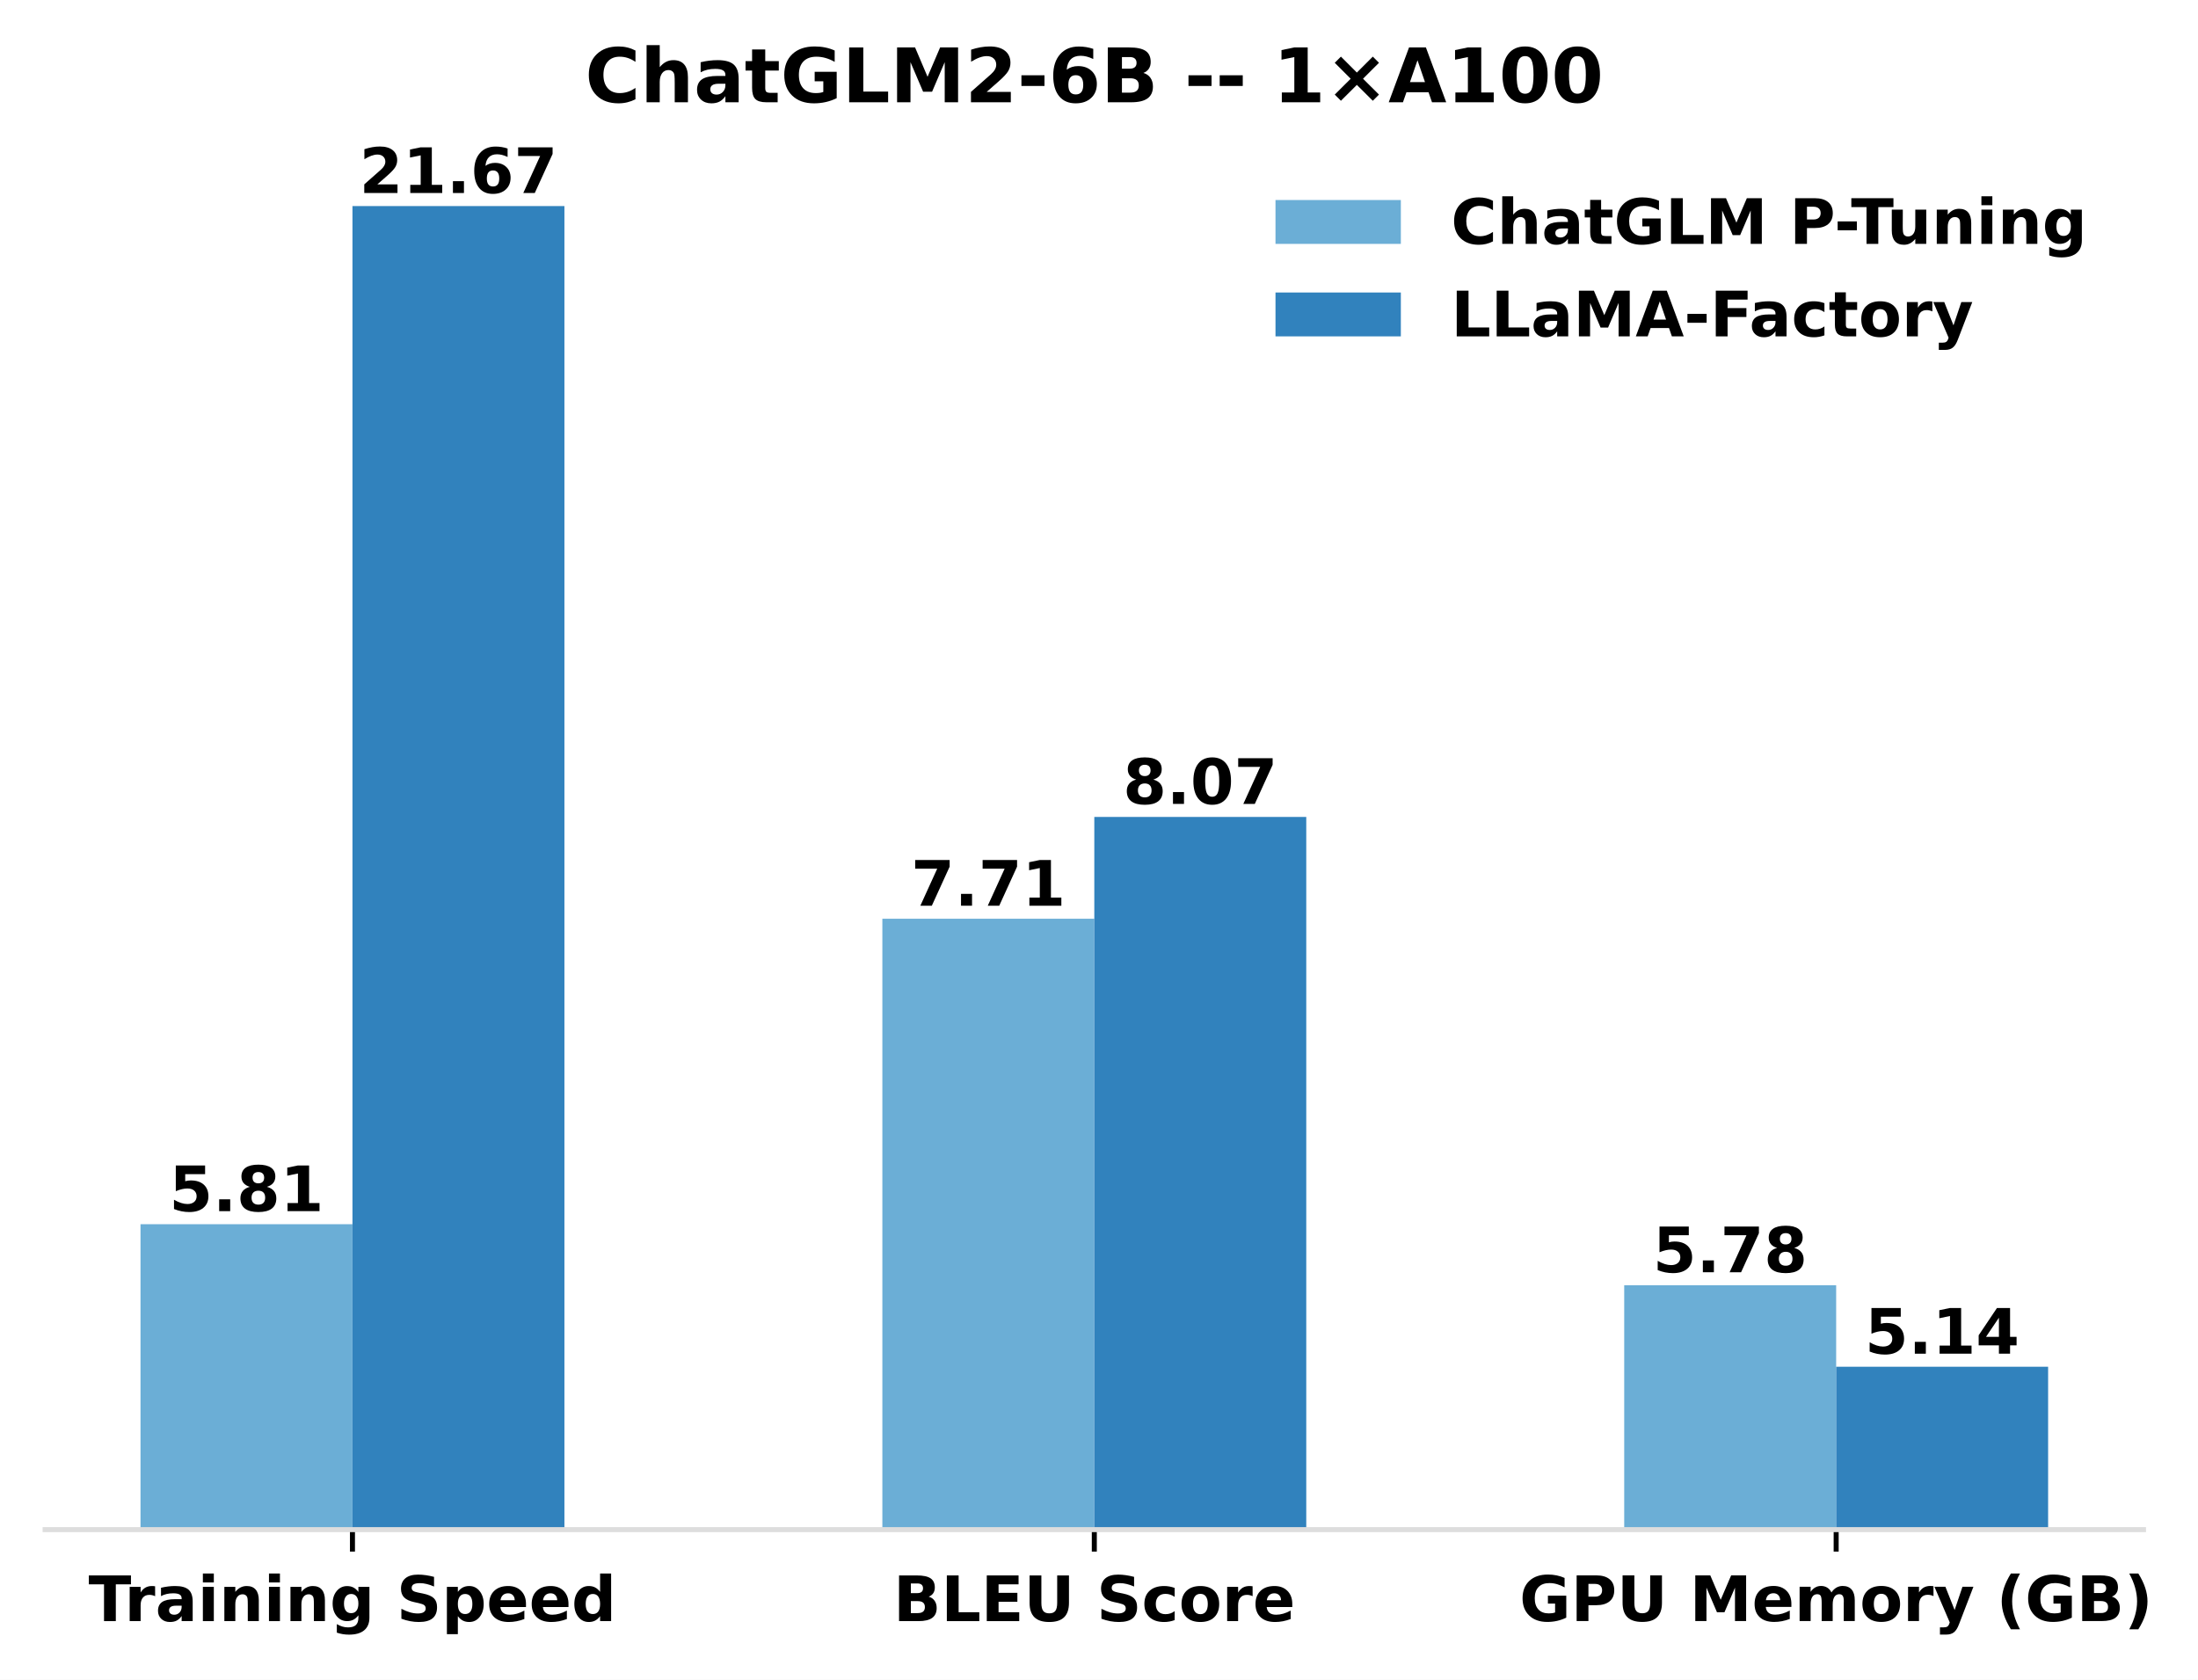
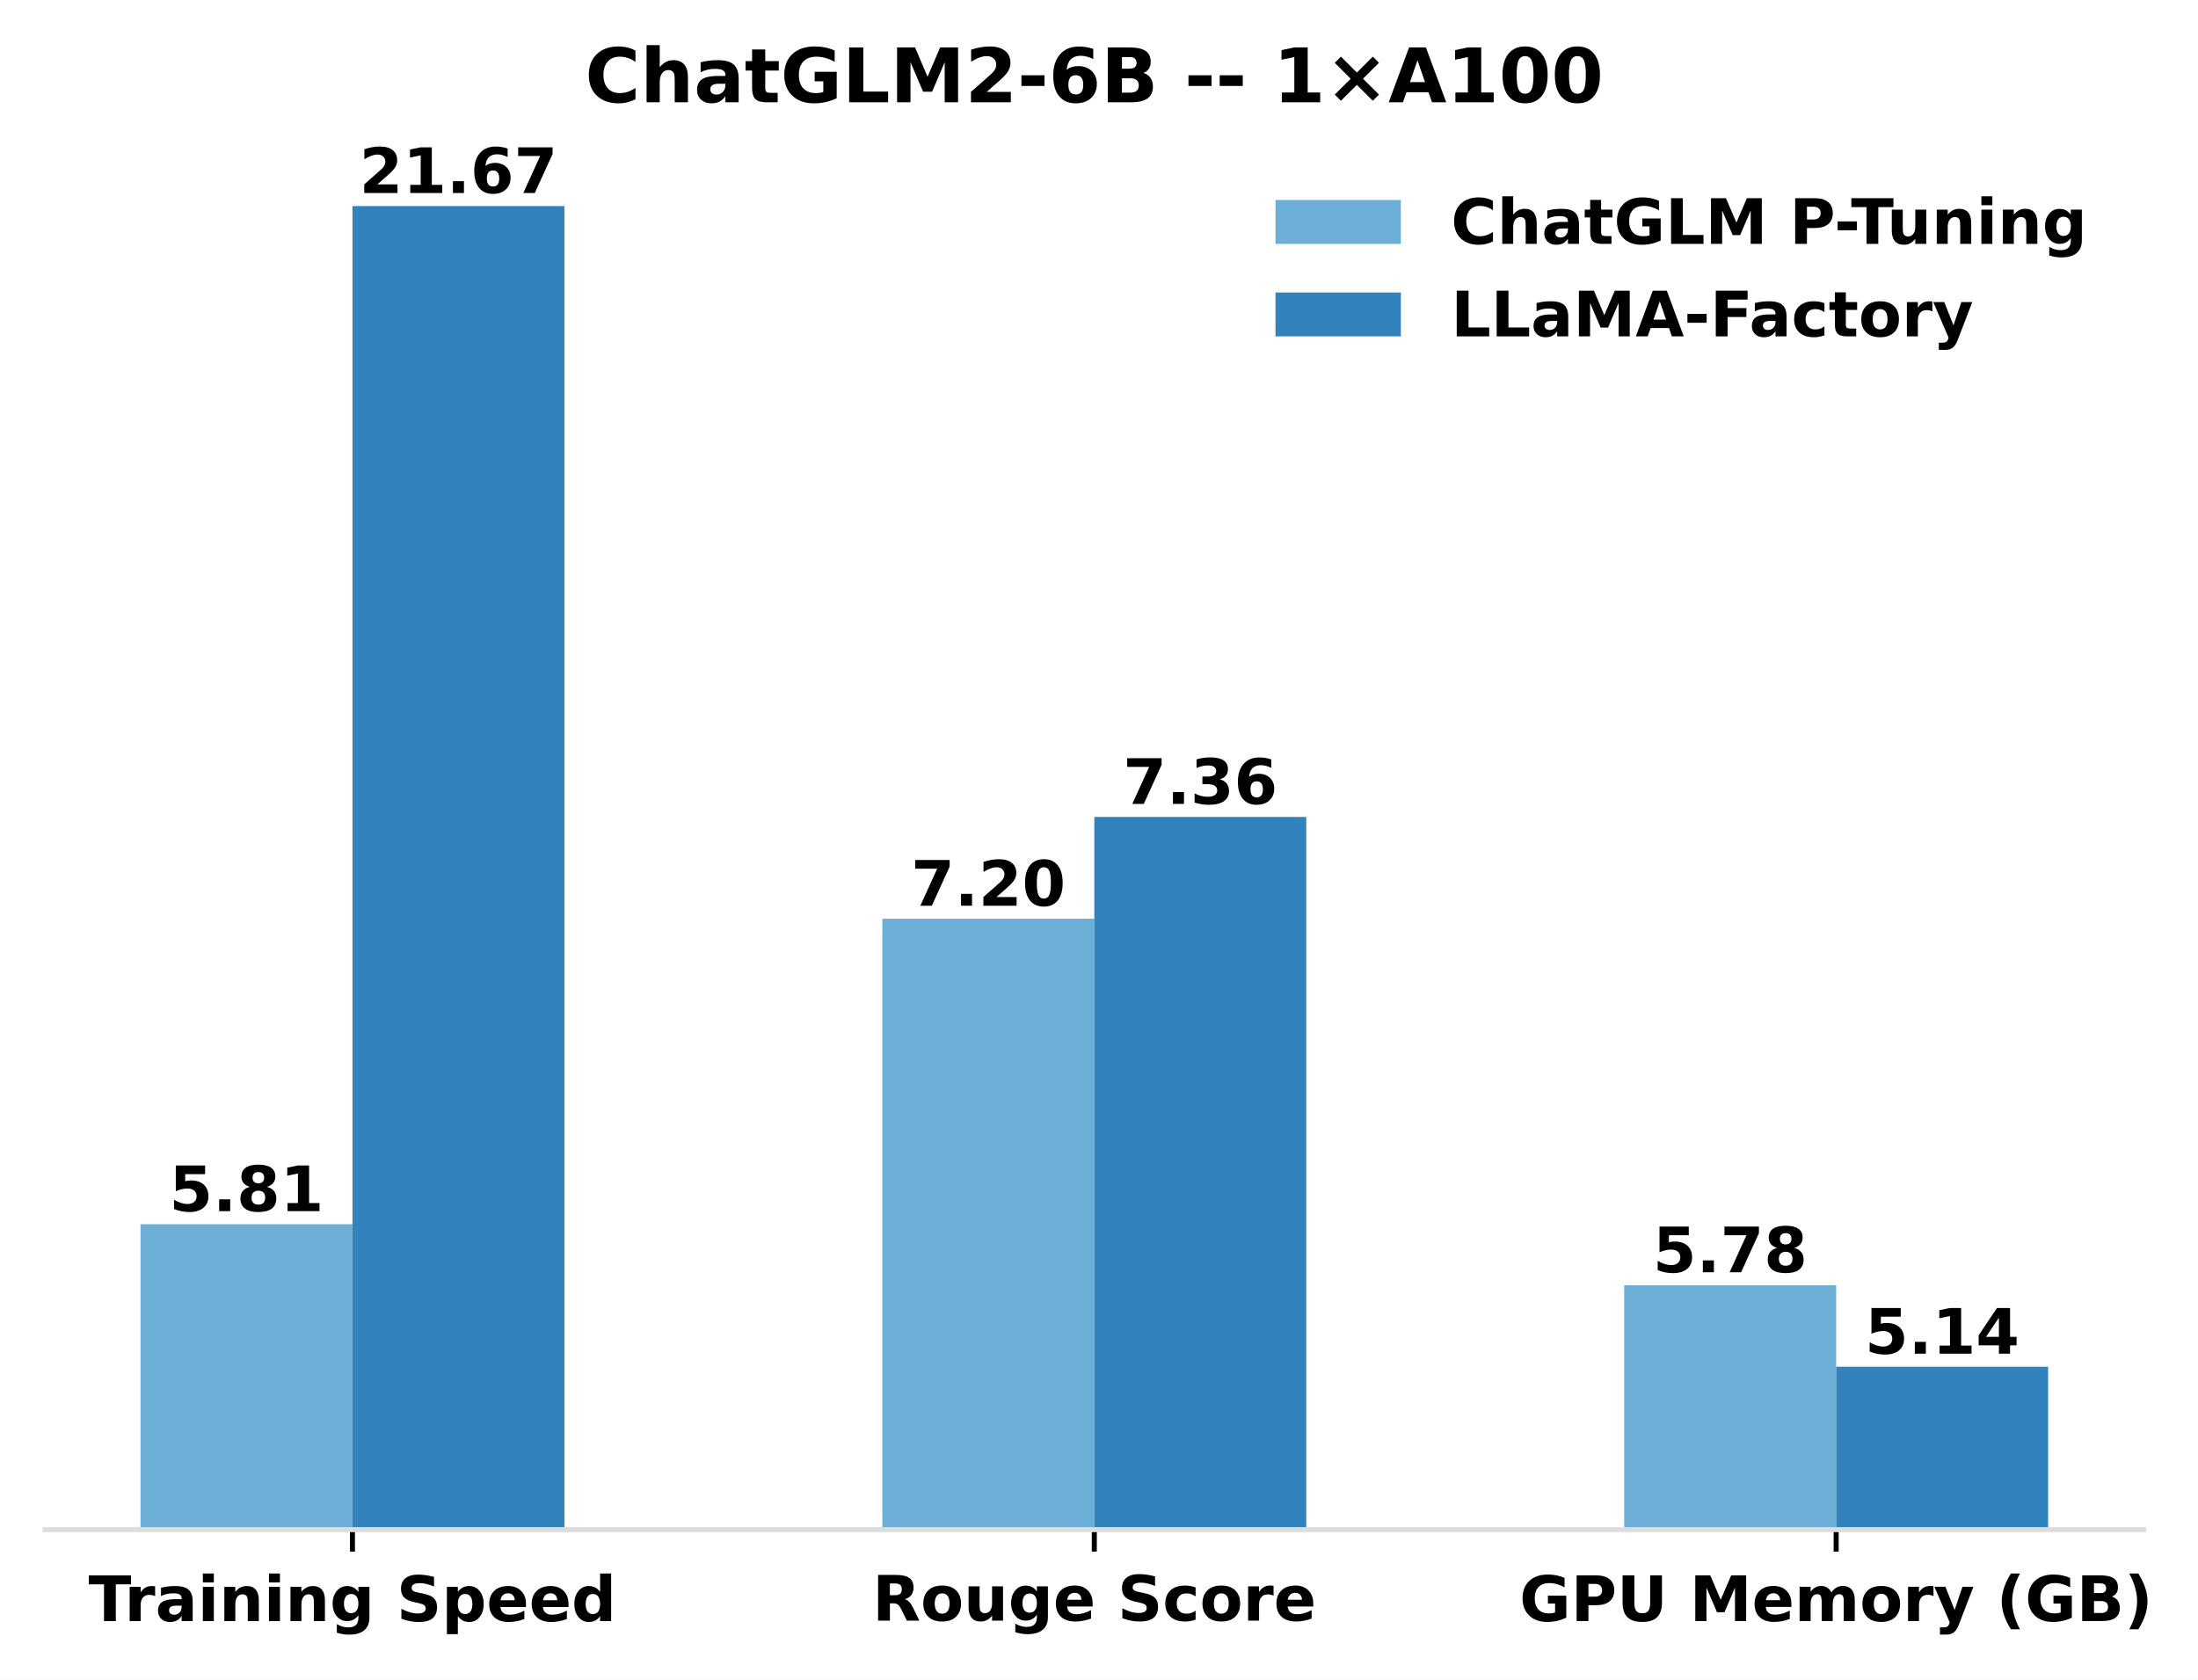
<svg xmlns="http://www.w3.org/2000/svg" xmlns:xlink="http://www.w3.org/1999/xlink" width="350.696pt" height="268.034pt" viewBox="0 0 350.696 268.034" version="1.1">
  <defs>
    <style type="text/css">*{stroke-linejoin: round; stroke-linecap: butt}</style>
  </defs>
  <g id="figure_1">
    <g id="patch_1">
      <path d="M 0 268.034  L 350.696 268.034  L 350.696 0  L 0 0  z " style="fill: #ffffff" />
    </g>
    <g id="axes_1">
      <g id="patch_2">
        <path d="M 7.2 244.078  L 342 244.078  L 342 22.318  L 7.2 22.318  z " style="fill: #ffffff" />
      </g>
      <g id="matplotlib.axis_1">
        <g id="xtick_1">
          <g id="line2d_1">
            <defs>
-               <path id="m1fc138b5bb" d="M 0 0  L 0 3.5  " style="stroke: #000000; stroke-width: 0.8" />
+               <path id="md49eeea5b7" d="M 0 0  L 0 3.5  " style="stroke: #000000; stroke-width: 0.8" />
            </defs>
            <g>
-               <use xlink:href="#m1fc138b5bb" x="56.236" y="244.078" style="stroke: #000000; stroke-width: 0.8" />
+               <use xlink:href="#md49eeea5b7" x="56.236" y="244.078" style="stroke: #000000; stroke-width: 0.8" />
            </g>
          </g>
          <g id="text_1">
            <g transform="translate(14.12777 258.6766) scale(0.1 -0.1)">
              <defs>
                <path id="DejaVuSans-Bold-54" d="M 31 4666  L 4331 4666  L 4331 3756  L 2784 3756  L 2784 0  L 1581 0  L 1581 3756  L 31 3756  L 31 4666  z " transform="scale(0.015625)" />
                <path id="DejaVuSans-Bold-72" d="M 3138 2547  Q 2991 2616 2845 2648  Q 2700 2681 2553 2681  Q 2122 2681 1889 2404  Q 1656 2128 1656 1613  L 1656 0  L 538 0  L 538 3500  L 1656 3500  L 1656 2925  Q 1872 3269 2151 3426  Q 2431 3584 2822 3584  Q 2878 3584 2943 3579  Q 3009 3575 3134 3559  L 3138 2547  z " transform="scale(0.015625)" />
                <path id="DejaVuSans-Bold-61" d="M 2106 1575  Q 1756 1575 1579 1456  Q 1403 1338 1403 1106  Q 1403 894 1545 773  Q 1688 653 1941 653  Q 2256 653 2472 879  Q 2688 1106 2688 1447  L 2688 1575  L 2106 1575  z M 3816 1997  L 3816 0  L 2688 0  L 2688 519  Q 2463 200 2181 54  Q 1900 -91 1497 -91  Q 953 -91 614 226  Q 275 544 275 1050  Q 275 1666 698 1953  Q 1122 2241 2028 2241  L 2688 2241  L 2688 2328  Q 2688 2594 2478 2717  Q 2269 2841 1825 2841  Q 1466 2841 1156 2769  Q 847 2697 581 2553  L 581 3406  Q 941 3494 1303 3539  Q 1666 3584 2028 3584  Q 2975 3584 3395 3211  Q 3816 2838 3816 1997  z " transform="scale(0.015625)" />
                <path id="DejaVuSans-Bold-69" d="M 538 3500  L 1656 3500  L 1656 0  L 538 0  L 538 3500  z M 538 4863  L 1656 4863  L 1656 3950  L 538 3950  L 538 4863  z " transform="scale(0.015625)" />
                <path id="DejaVuSans-Bold-6e" d="M 4056 2131  L 4056 0  L 2931 0  L 2931 347  L 2931 1631  Q 2931 2084 2911 2256  Q 2891 2428 2841 2509  Q 2775 2619 2662 2680  Q 2550 2741 2406 2741  Q 2056 2741 1856 2470  Q 1656 2200 1656 1722  L 1656 0  L 538 0  L 538 3500  L 1656 3500  L 1656 2988  Q 1909 3294 2193 3439  Q 2478 3584 2822 3584  Q 3428 3584 3742 3212  Q 4056 2841 4056 2131  z " transform="scale(0.015625)" />
                <path id="DejaVuSans-Bold-67" d="M 2919 594  Q 2688 288 2409 144  Q 2131 0 1766 0  Q 1125 0 706 504  Q 288 1009 288 1791  Q 288 2575 706 3076  Q 1125 3578 1766 3578  Q 2131 3578 2409 3434  Q 2688 3291 2919 2981  L 2919 3500  L 4044 3500  L 4044 353  Q 4044 -491 3511 -936  Q 2978 -1381 1966 -1381  Q 1638 -1381 1331 -1331  Q 1025 -1281 716 -1178  L 716 -306  Q 1009 -475 1290 -558  Q 1572 -641 1856 -641  Q 2406 -641 2662 -400  Q 2919 -159 2919 353  L 2919 594  z M 2181 2772  Q 1834 2772 1640 2515  Q 1447 2259 1447 1791  Q 1447 1309 1634 1061  Q 1822 813 2181 813  Q 2531 813 2725 1069  Q 2919 1325 2919 1791  Q 2919 2259 2725 2515  Q 2531 2772 2181 2772  z " transform="scale(0.015625)" />
                <path id="DejaVuSans-Bold-20" transform="scale(0.015625)" />
                <path id="DejaVuSans-Bold-53" d="M 3834 4519  L 3834 3531  Q 3450 3703 3084 3790  Q 2719 3878 2394 3878  Q 1963 3878 1756 3759  Q 1550 3641 1550 3391  Q 1550 3203 1689 3098  Q 1828 2994 2194 2919  L 2706 2816  Q 3484 2659 3812 2340  Q 4141 2022 4141 1434  Q 4141 663 3683 286  Q 3225 -91 2284 -91  Q 1841 -91 1394 -6  Q 947 78 500 244  L 500 1259  Q 947 1022 1364 901  Q 1781 781 2169 781  Q 2563 781 2772 912  Q 2981 1044 2981 1288  Q 2981 1506 2839 1625  Q 2697 1744 2272 1838  L 1806 1941  Q 1106 2091 782 2419  Q 459 2747 459 3303  Q 459 4000 909 4375  Q 1359 4750 2203 4750  Q 2588 4750 2994 4692  Q 3400 4634 3834 4519  z " transform="scale(0.015625)" />
                <path id="DejaVuSans-Bold-70" d="M 1656 506  L 1656 -1331  L 538 -1331  L 538 3500  L 1656 3500  L 1656 2988  Q 1888 3294 2169 3439  Q 2450 3584 2816 3584  Q 3463 3584 3878 3070  Q 4294 2556 4294 1747  Q 4294 938 3878 423  Q 3463 -91 2816 -91  Q 2450 -91 2169 54  Q 1888 200 1656 506  z M 2400 2772  Q 2041 2772 1848 2508  Q 1656 2244 1656 1747  Q 1656 1250 1848 986  Q 2041 722 2400 722  Q 2759 722 2948 984  Q 3138 1247 3138 1747  Q 3138 2247 2948 2509  Q 2759 2772 2400 2772  z " transform="scale(0.015625)" />
                <path id="DejaVuSans-Bold-65" d="M 4031 1759  L 4031 1441  L 1416 1441  Q 1456 1047 1700 850  Q 1944 653 2381 653  Q 2734 653 3104 758  Q 3475 863 3866 1075  L 3866 213  Q 3469 63 3072 -14  Q 2675 -91 2278 -91  Q 1328 -91 801 392  Q 275 875 275 1747  Q 275 2603 792 3093  Q 1309 3584 2216 3584  Q 3041 3584 3536 3087  Q 4031 2591 4031 1759  z M 2881 2131  Q 2881 2450 2695 2645  Q 2509 2841 2209 2841  Q 1884 2841 1681 2658  Q 1478 2475 1428 2131  L 2881 2131  z " transform="scale(0.015625)" />
                <path id="DejaVuSans-Bold-64" d="M 2919 2988  L 2919 4863  L 4044 4863  L 4044 0  L 2919 0  L 2919 506  Q 2688 197 2409 53  Q 2131 -91 1766 -91  Q 1119 -91 703 423  Q 288 938 288 1747  Q 288 2556 703 3070  Q 1119 3584 1766 3584  Q 2128 3584 2408 3439  Q 2688 3294 2919 2988  z M 2181 722  Q 2541 722 2730 984  Q 2919 1247 2919 1747  Q 2919 2247 2730 2509  Q 2541 2772 2181 2772  Q 1825 2772 1636 2509  Q 1447 2247 1447 1747  Q 1447 1247 1636 984  Q 1825 722 2181 722  z " transform="scale(0.015625)" />
              </defs>
              <use xlink:href="#DejaVuSans-Bold-54" />
              <use xlink:href="#DejaVuSans-Bold-72" x="57.213" />
              <use xlink:href="#DejaVuSans-Bold-61" x="106.529" />
              <use xlink:href="#DejaVuSans-Bold-69" x="174.01" />
              <use xlink:href="#DejaVuSans-Bold-6e" x="208.287" />
              <use xlink:href="#DejaVuSans-Bold-69" x="279.479" />
              <use xlink:href="#DejaVuSans-Bold-6e" x="313.756" />
              <use xlink:href="#DejaVuSans-Bold-67" x="384.947" />
              <use xlink:href="#DejaVuSans-Bold-20" x="456.529" />
              <use xlink:href="#DejaVuSans-Bold-53" x="491.344" />
              <use xlink:href="#DejaVuSans-Bold-70" x="563.365" />
              <use xlink:href="#DejaVuSans-Bold-65" x="634.947" />
              <use xlink:href="#DejaVuSans-Bold-65" x="702.77" />
              <use xlink:href="#DejaVuSans-Bold-64" x="770.592" />
            </g>
          </g>
        </g>
        <g id="xtick_2">
          <g id="line2d_2">
            <g>
-               <use xlink:href="#m1fc138b5bb" x="174.6" y="244.078" style="stroke: #000000; stroke-width: 0.8" />
+               <use xlink:href="#md49eeea5b7" x="174.6" y="244.078" style="stroke: #000000; stroke-width: 0.8" />
            </g>
          </g>
          <g id="text_2">
-             <g transform="translate(142.5297 258.6766) scale(0.1 -0.1)">
+             <g transform="translate(139.1875 258.5984) scale(0.1 -0.1)">
              <defs>
-                 <path id="DejaVuSans-Bold-42" d="M 2456 2859  Q 2741 2859 2887 2984  Q 3034 3109 3034 3353  Q 3034 3594 2887 3720  Q 2741 3847 2456 3847  L 1791 3847  L 1791 2859  L 2456 2859  z M 2497 819  Q 2859 819 3042 972  Q 3225 1125 3225 1434  Q 3225 1738 3044 1889  Q 2863 2041 2497 2041  L 1791 2041  L 1791 819  L 2497 819  z M 3616 2497  Q 4003 2384 4215 2081  Q 4428 1778 4428 1338  Q 4428 663 3972 331  Q 3516 0 2584 0  L 588 0  L 588 4666  L 2394 4666  Q 3366 4666 3802 4372  Q 4238 4078 4238 3431  Q 4238 3091 4078 2852  Q 3919 2613 3616 2497  z " transform="scale(0.015625)" />
-                 <path id="DejaVuSans-Bold-4c" d="M 588 4666  L 1791 4666  L 1791 909  L 3903 909  L 3903 0  L 588 0  L 588 4666  z " transform="scale(0.015625)" />
-                 <path id="DejaVuSans-Bold-45" d="M 588 4666  L 3834 4666  L 3834 3756  L 1791 3756  L 1791 2888  L 3713 2888  L 3713 1978  L 1791 1978  L 1791 909  L 3903 909  L 3903 0  L 588 0  L 588 4666  z " transform="scale(0.015625)" />
-                 <path id="DejaVuSans-Bold-55" d="M 588 4666  L 1791 4666  L 1791 1869  Q 1791 1291 1980 1042  Q 2169 794 2597 794  Q 3028 794 3217 1042  Q 3406 1291 3406 1869  L 3406 4666  L 4609 4666  L 4609 1869  Q 4609 878 4112 393  Q 3616 -91 2597 -91  Q 1581 -91 1084 393  Q 588 878 588 1869  L 588 4666  z " transform="scale(0.015625)" />
+                 <path id="DejaVuSans-Bold-52" d="M 2297 2597  Q 2675 2597 2839 2737  Q 3003 2878 3003 3200  Q 3003 3519 2839 3656  Q 2675 3794 2297 3794  L 1791 3794  L 1791 2597  L 2297 2597  z M 1791 1766  L 1791 0  L 588 0  L 588 4666  L 2425 4666  Q 3347 4666 3776 4356  Q 4206 4047 4206 3378  Q 4206 2916 3982 2619  Q 3759 2322 3309 2181  Q 3556 2125 3751 1926  Q 3947 1728 4147 1325  L 4800 0  L 3519 0  L 2950 1159  Q 2778 1509 2601 1637  Q 2425 1766 2131 1766  L 1791 1766  z " transform="scale(0.015625)" />
+                 <path id="DejaVuSans-Bold-6f" d="M 2203 2784  Q 1831 2784 1636 2517  Q 1441 2250 1441 1747  Q 1441 1244 1636 976  Q 1831 709 2203 709  Q 2569 709 2762 976  Q 2956 1244 2956 1747  Q 2956 2250 2762 2517  Q 2569 2784 2203 2784  z M 2203 3584  Q 3106 3584 3614 3096  Q 4122 2609 4122 1747  Q 4122 884 3614 396  Q 3106 -91 2203 -91  Q 1297 -91 786 396  Q 275 884 275 1747  Q 275 2609 786 3096  Q 1297 3584 2203 3584  z " transform="scale(0.015625)" />
+                 <path id="DejaVuSans-Bold-75" d="M 500 1363  L 500 3500  L 1625 3500  L 1625 3150  Q 1625 2866 1622 2436  Q 1619 2006 1619 1863  Q 1619 1441 1641 1255  Q 1663 1069 1716 984  Q 1784 875 1895 815  Q 2006 756 2150 756  Q 2500 756 2700 1025  Q 2900 1294 2900 1772  L 2900 3500  L 4019 3500  L 4019 0  L 2900 0  L 2900 506  Q 2647 200 2364 54  Q 2081 -91 1741 -91  Q 1134 -91 817 281  Q 500 653 500 1363  z " transform="scale(0.015625)" />
                <path id="DejaVuSans-Bold-63" d="M 3366 3391  L 3366 2478  Q 3138 2634 2908 2709  Q 2678 2784 2431 2784  Q 1963 2784 1702 2511  Q 1441 2238 1441 1747  Q 1441 1256 1702 982  Q 1963 709 2431 709  Q 2694 709 2930 787  Q 3166 866 3366 1019  L 3366 103  Q 3103 6 2833 -42  Q 2563 -91 2291 -91  Q 1344 -91 809 395  Q 275 881 275 1747  Q 275 2613 809 3098  Q 1344 3584 2291 3584  Q 2566 3584 2833 3536  Q 3100 3488 3366 3391  z " transform="scale(0.015625)" />
-                 <path id="DejaVuSans-Bold-6f" d="M 2203 2784  Q 1831 2784 1636 2517  Q 1441 2250 1441 1747  Q 1441 1244 1636 976  Q 1831 709 2203 709  Q 2569 709 2762 976  Q 2956 1244 2956 1747  Q 2956 2250 2762 2517  Q 2569 2784 2203 2784  z M 2203 3584  Q 3106 3584 3614 3096  Q 4122 2609 4122 1747  Q 4122 884 3614 396  Q 3106 -91 2203 -91  Q 1297 -91 786 396  Q 275 884 275 1747  Q 275 2609 786 3096  Q 1297 3584 2203 3584  z " transform="scale(0.015625)" />
              </defs>
-               <use xlink:href="#DejaVuSans-Bold-42" />
-               <use xlink:href="#DejaVuSans-Bold-4c" x="76.221" />
-               <use xlink:href="#DejaVuSans-Bold-45" x="139.941" />
-               <use xlink:href="#DejaVuSans-Bold-55" x="208.252" />
-               <use xlink:href="#DejaVuSans-Bold-20" x="289.453" />
-               <use xlink:href="#DejaVuSans-Bold-53" x="324.268" />
-               <use xlink:href="#DejaVuSans-Bold-63" x="396.289" />
-               <use xlink:href="#DejaVuSans-Bold-6f" x="455.566" />
-               <use xlink:href="#DejaVuSans-Bold-72" x="524.268" />
-               <use xlink:href="#DejaVuSans-Bold-65" x="573.584" />
+               <use xlink:href="#DejaVuSans-Bold-52" />
+               <use xlink:href="#DejaVuSans-Bold-6f" x="77.002" />
+               <use xlink:href="#DejaVuSans-Bold-75" x="145.703" />
+               <use xlink:href="#DejaVuSans-Bold-67" x="216.895" />
+               <use xlink:href="#DejaVuSans-Bold-65" x="288.477" />
+               <use xlink:href="#DejaVuSans-Bold-20" x="356.299" />
+               <use xlink:href="#DejaVuSans-Bold-53" x="391.113" />
+               <use xlink:href="#DejaVuSans-Bold-63" x="463.135" />
+               <use xlink:href="#DejaVuSans-Bold-6f" x="522.412" />
+               <use xlink:href="#DejaVuSans-Bold-72" x="591.113" />
+               <use xlink:href="#DejaVuSans-Bold-65" x="640.43" />
            </g>
          </g>
        </g>
        <g id="xtick_3">
          <g id="line2d_3">
            <g>
-               <use xlink:href="#m1fc138b5bb" x="292.964" y="244.078" style="stroke: #000000; stroke-width: 0.8" />
+               <use xlink:href="#md49eeea5b7" x="292.964" y="244.078" style="stroke: #000000; stroke-width: 0.8" />
            </g>
          </g>
          <g id="text_3">
            <g transform="translate(242.4308 258.6656) scale(0.1 -0.1)">
              <defs>
                <path id="DejaVuSans-Bold-47" d="M 4781 347  Q 4331 128 3847 18  Q 3363 -91 2847 -91  Q 1681 -91 1000 561  Q 319 1213 319 2328  Q 319 3456 1012 4103  Q 1706 4750 2913 4750  Q 3378 4750 3804 4662  Q 4231 4575 4609 4403  L 4609 3438  Q 4219 3659 3833 3768  Q 3447 3878 3059 3878  Q 2341 3878 1952 3476  Q 1563 3075 1563 2328  Q 1563 1588 1938 1184  Q 2313 781 3003 781  Q 3191 781 3352 804  Q 3513 828 3641 878  L 3641 1784  L 2906 1784  L 2906 2591  L 4781 2591  L 4781 347  z " transform="scale(0.015625)" />
                <path id="DejaVuSans-Bold-50" d="M 588 4666  L 2584 4666  Q 3475 4666 3951 4270  Q 4428 3875 4428 3144  Q 4428 2409 3951 2014  Q 3475 1619 2584 1619  L 1791 1619  L 1791 0  L 588 0  L 588 4666  z M 1791 3794  L 1791 2491  L 2456 2491  Q 2806 2491 2997 2661  Q 3188 2831 3188 3144  Q 3188 3456 2997 3625  Q 2806 3794 2456 3794  L 1791 3794  z " transform="scale(0.015625)" />
+                 <path id="DejaVuSans-Bold-55" d="M 588 4666  L 1791 4666  L 1791 1869  Q 1791 1291 1980 1042  Q 2169 794 2597 794  Q 3028 794 3217 1042  Q 3406 1291 3406 1869  L 3406 4666  L 4609 4666  L 4609 1869  Q 4609 878 4112 393  Q 3616 -91 2597 -91  Q 1581 -91 1084 393  Q 588 878 588 1869  L 588 4666  z " transform="scale(0.015625)" />
                <path id="DejaVuSans-Bold-4d" d="M 588 4666  L 2119 4666  L 3181 2169  L 4250 4666  L 5778 4666  L 5778 0  L 4641 0  L 4641 3413  L 3566 897  L 2803 897  L 1728 3413  L 1728 0  L 588 0  L 588 4666  z " transform="scale(0.015625)" />
                <path id="DejaVuSans-Bold-6d" d="M 3781 2919  Q 3994 3244 4286 3414  Q 4578 3584 4928 3584  Q 5531 3584 5847 3212  Q 6163 2841 6163 2131  L 6163 0  L 5038 0  L 5038 1825  Q 5041 1866 5042 1909  Q 5044 1953 5044 2034  Q 5044 2406 4934 2573  Q 4825 2741 4581 2741  Q 4263 2741 4089 2478  Q 3916 2216 3909 1719  L 3909 0  L 2784 0  L 2784 1825  Q 2784 2406 2684 2573  Q 2584 2741 2328 2741  Q 2006 2741 1831 2477  Q 1656 2213 1656 1722  L 1656 0  L 531 0  L 531 3500  L 1656 3500  L 1656 2988  Q 1863 3284 2130 3434  Q 2397 3584 2719 3584  Q 3081 3584 3359 3409  Q 3638 3234 3781 2919  z " transform="scale(0.015625)" />
                <path id="DejaVuSans-Bold-79" d="M 78 3500  L 1197 3500  L 2138 1125  L 2938 3500  L 4056 3500  L 2584 -331  Q 2363 -916 2067 -1148  Q 1772 -1381 1288 -1381  L 641 -1381  L 641 -647  L 991 -647  Q 1275 -647 1404 -556  Q 1534 -466 1606 -231  L 1638 -134  L 78 3500  z " transform="scale(0.015625)" />
                <path id="DejaVuSans-Bold-28" d="M 2413 -844  L 1484 -844  Q 1006 -72 778 623  Q 550 1319 550 2003  Q 550 2688 779 3389  Q 1009 4091 1484 4856  L 2413 4856  Q 2013 4116 1813 3408  Q 1613 2700 1613 2009  Q 1613 1319 1811 609  Q 2009 -100 2413 -844  z " transform="scale(0.015625)" />
+                 <path id="DejaVuSans-Bold-42" d="M 2456 2859  Q 2741 2859 2887 2984  Q 3034 3109 3034 3353  Q 3034 3594 2887 3720  Q 2741 3847 2456 3847  L 1791 3847  L 1791 2859  L 2456 2859  z M 2497 819  Q 2859 819 3042 972  Q 3225 1125 3225 1434  Q 3225 1738 3044 1889  Q 2863 2041 2497 2041  L 1791 2041  L 1791 819  L 2497 819  z M 3616 2497  Q 4003 2384 4215 2081  Q 4428 1778 4428 1338  Q 4428 663 3972 331  Q 3516 0 2584 0  L 588 0  L 588 4666  L 2394 4666  Q 3366 4666 3802 4372  Q 4238 4078 4238 3431  Q 4238 3091 4078 2852  Q 3919 2613 3616 2497  z " transform="scale(0.015625)" />
                <path id="DejaVuSans-Bold-29" d="M 513 -844  Q 913 -100 1113 609  Q 1313 1319 1313 2009  Q 1313 2700 1113 3408  Q 913 4116 513 4856  L 1441 4856  Q 1916 4091 2145 3389  Q 2375 2688 2375 2003  Q 2375 1319 2147 623  Q 1919 -72 1441 -844  L 513 -844  z " transform="scale(0.015625)" />
              </defs>
              <use xlink:href="#DejaVuSans-Bold-47" />
              <use xlink:href="#DejaVuSans-Bold-50" x="82.08" />
              <use xlink:href="#DejaVuSans-Bold-55" x="155.371" />
              <use xlink:href="#DejaVuSans-Bold-20" x="236.572" />
              <use xlink:href="#DejaVuSans-Bold-4d" x="271.387" />
              <use xlink:href="#DejaVuSans-Bold-65" x="370.898" />
              <use xlink:href="#DejaVuSans-Bold-6d" x="438.721" />
              <use xlink:href="#DejaVuSans-Bold-6f" x="542.92" />
              <use xlink:href="#DejaVuSans-Bold-72" x="611.621" />
              <use xlink:href="#DejaVuSans-Bold-79" x="660.938" />
              <use xlink:href="#DejaVuSans-Bold-20" x="726.123" />
              <use xlink:href="#DejaVuSans-Bold-28" x="760.938" />
              <use xlink:href="#DejaVuSans-Bold-47" x="806.641" />
              <use xlink:href="#DejaVuSans-Bold-42" x="888.721" />
              <use xlink:href="#DejaVuSans-Bold-29" x="964.941" />
            </g>
          </g>
        </g>
      </g>
      <g id="patch_3">
-         <path d="M 22.418 244.078  L 56.236 244.078  L 56.236 195.34  L 22.418 195.34  z " clip-path="url(#pbb30b31dec)" style="fill: #6baed6" />
+         <path d="M 22.418 244.078  L 56.236 244.078  L 56.236 195.34  L 22.418 195.34  z " clip-path="url(#p080f205d85)" style="fill: #6baed6" />
      </g>
      <g id="patch_4">
-         <path d="M 140.782 244.078  L 174.6 244.078  L 174.6 146.601  L 140.782 146.601  z " clip-path="url(#pbb30b31dec)" style="fill: #6baed6" />
+         <path d="M 140.782 244.078  L 174.6 244.078  L 174.6 146.601  L 140.782 146.601  z " clip-path="url(#p080f205d85)" style="fill: #6baed6" />
      </g>
      <g id="patch_5">
-         <path d="M 259.145 244.078  L 292.964 244.078  L 292.964 205.087  L 259.145 205.087  z " clip-path="url(#pbb30b31dec)" style="fill: #6baed6" />
+         <path d="M 259.145 244.078  L 292.964 244.078  L 292.964 205.087  L 259.145 205.087  z " clip-path="url(#p080f205d85)" style="fill: #6baed6" />
      </g>
      <g id="patch_6">
-         <path d="M 56.236 244.078  L 90.055 244.078  L 90.055 32.878  L 56.236 32.878  z " clip-path="url(#pbb30b31dec)" style="fill: #3182bd" />
+         <path d="M 56.236 244.078  L 90.055 244.078  L 90.055 32.878  L 56.236 32.878  z " clip-path="url(#p080f205d85)" style="fill: #3182bd" />
      </g>
      <g id="patch_7">
-         <path d="M 174.6 244.078  L 208.418 244.078  L 208.418 130.355  L 174.6 130.355  z " clip-path="url(#pbb30b31dec)" style="fill: #3182bd" />
+         <path d="M 174.6 244.078  L 208.418 244.078  L 208.418 130.355  L 174.6 130.355  z " clip-path="url(#p080f205d85)" style="fill: #3182bd" />
      </g>
      <g id="patch_8">
-         <path d="M 292.964 244.078  L 326.782 244.078  L 326.782 218.084  L 292.964 218.084  z " clip-path="url(#pbb30b31dec)" style="fill: #3182bd" />
+         <path d="M 292.964 244.078  L 326.782 244.078  L 326.782 218.084  L 292.964 218.084  z " clip-path="url(#p080f205d85)" style="fill: #3182bd" />
      </g>
      <g id="patch_9">
        <path d="M 7.2 244.078  L 342 244.078  " style="fill: none; stroke: #dddddd; stroke-width: 0.8; stroke-linejoin: miter; stroke-linecap: square" />
      </g>
      <g id="text_4">
        <g transform="translate(26.99133 193.26) scale(0.1 -0.1)">
          <defs>
            <path id="DejaVuSans-Bold-35" d="M 678 4666  L 3669 4666  L 3669 3781  L 1638 3781  L 1638 3059  Q 1775 3097 1914 3117  Q 2053 3138 2203 3138  Q 3056 3138 3531 2711  Q 4006 2284 4006 1522  Q 4006 766 3489 337  Q 2972 -91 2053 -91  Q 1656 -91 1267 -14  Q 878 63 494 219  L 494 1166  Q 875 947 1217 837  Q 1559 728 1863 728  Q 2300 728 2551 942  Q 2803 1156 2803 1522  Q 2803 1891 2551 2103  Q 2300 2316 1863 2316  Q 1603 2316 1309 2248  Q 1016 2181 678 2041  L 678 4666  z " transform="scale(0.015625)" />
            <path id="DejaVuSans-Bold-2e" d="M 653 1209  L 1778 1209  L 1778 0  L 653 0  L 653 1209  z " transform="scale(0.015625)" />
            <path id="DejaVuSans-Bold-38" d="M 2228 2088  Q 1891 2088 1709 1903  Q 1528 1719 1528 1375  Q 1528 1031 1709 848  Q 1891 666 2228 666  Q 2563 666 2741 848  Q 2919 1031 2919 1375  Q 2919 1722 2741 1905  Q 2563 2088 2228 2088  z M 1350 2484  Q 925 2613 709 2878  Q 494 3144 494 3541  Q 494 4131 934 4440  Q 1375 4750 2228 4750  Q 3075 4750 3515 4442  Q 3956 4134 3956 3541  Q 3956 3144 3739 2878  Q 3522 2613 3097 2484  Q 3572 2353 3814 2058  Q 4056 1763 4056 1313  Q 4056 619 3595 264  Q 3134 -91 2228 -91  Q 1319 -91 855 264  Q 391 619 391 1313  Q 391 1763 633 2058  Q 875 2353 1350 2484  z M 1631 3419  Q 1631 3141 1786 2991  Q 1941 2841 2228 2841  Q 2509 2841 2662 2991  Q 2816 3141 2816 3419  Q 2816 3697 2662 3845  Q 2509 3994 2228 3994  Q 1941 3994 1786 3844  Q 1631 3694 1631 3419  z " transform="scale(0.015625)" />
            <path id="DejaVuSans-Bold-31" d="M 750 831  L 1813 831  L 1813 3847  L 722 3622  L 722 4441  L 1806 4666  L 2950 4666  L 2950 831  L 4013 831  L 4013 0  L 750 0  L 750 831  z " transform="scale(0.015625)" />
          </defs>
          <use xlink:href="#DejaVuSans-Bold-35" />
          <use xlink:href="#DejaVuSans-Bold-2e" x="69.58" />
          <use xlink:href="#DejaVuSans-Bold-38" x="107.568" />
          <use xlink:href="#DejaVuSans-Bold-31" x="177.148" />
        </g>
      </g>
      <g id="text_5">
        <g transform="translate(145.355 144.5215) scale(0.1 -0.1)">
          <defs>
            <path id="DejaVuSans-Bold-37" d="M 428 4666  L 3944 4666  L 3944 3988  L 2125 0  L 953 0  L 2675 3781  L 428 3781  L 428 4666  z " transform="scale(0.015625)" />
+             <path id="DejaVuSans-Bold-32" d="M 1844 884  L 3897 884  L 3897 0  L 506 0  L 506 884  L 2209 2388  Q 2438 2594 2547 2791  Q 2656 2988 2656 3200  Q 2656 3528 2436 3728  Q 2216 3928 1850 3928  Q 1569 3928 1234 3808  Q 900 3688 519 3450  L 519 4475  Q 925 4609 1322 4679  Q 1719 4750 2100 4750  Q 2938 4750 3402 4381  Q 3866 4013 3866 3353  Q 3866 2972 3669 2642  Q 3472 2313 2841 1759  L 1844 884  z " transform="scale(0.015625)" />
+             <path id="DejaVuSans-Bold-30" d="M 2944 2338  Q 2944 3213 2780 3570  Q 2616 3928 2228 3928  Q 1841 3928 1675 3570  Q 1509 3213 1509 2338  Q 1509 1453 1675 1090  Q 1841 728 2228 728  Q 2613 728 2778 1090  Q 2944 1453 2944 2338  z M 4147 2328  Q 4147 1169 3647 539  Q 3147 -91 2228 -91  Q 1306 -91 806 539  Q 306 1169 306 2328  Q 306 3491 806 4120  Q 1306 4750 2228 4750  Q 3147 4750 3647 4120  Q 4147 3491 4147 2328  z " transform="scale(0.015625)" />
          </defs>
          <use xlink:href="#DejaVuSans-Bold-37" />
          <use xlink:href="#DejaVuSans-Bold-2e" x="69.58" />
-           <use xlink:href="#DejaVuSans-Bold-37" x="107.568" />
-           <use xlink:href="#DejaVuSans-Bold-31" x="177.148" />
+           <use xlink:href="#DejaVuSans-Bold-32" x="107.568" />
+           <use xlink:href="#DejaVuSans-Bold-30" x="177.148" />
        </g>
      </g>
      <g id="text_6">
        <g transform="translate(263.7186 203.0077) scale(0.1 -0.1)">
          <use xlink:href="#DejaVuSans-Bold-35" />
          <use xlink:href="#DejaVuSans-Bold-2e" x="69.58" />
          <use xlink:href="#DejaVuSans-Bold-37" x="107.568" />
          <use xlink:href="#DejaVuSans-Bold-38" x="177.148" />
        </g>
      </g>
      <g id="text_7">
        <g transform="translate(57.33061 30.79844) scale(0.1 -0.1)">
          <defs>
-             <path id="DejaVuSans-Bold-32" d="M 1844 884  L 3897 884  L 3897 0  L 506 0  L 506 884  L 2209 2388  Q 2438 2594 2547 2791  Q 2656 2988 2656 3200  Q 2656 3528 2436 3728  Q 2216 3928 1850 3928  Q 1569 3928 1234 3808  Q 900 3688 519 3450  L 519 4475  Q 925 4609 1322 4679  Q 1719 4750 2100 4750  Q 2938 4750 3402 4381  Q 3866 4013 3866 3353  Q 3866 2972 3669 2642  Q 3472 2313 2841 1759  L 1844 884  z " transform="scale(0.015625)" />
            <path id="DejaVuSans-Bold-36" d="M 2316 2303  Q 2000 2303 1842 2098  Q 1684 1894 1684 1484  Q 1684 1075 1842 870  Q 2000 666 2316 666  Q 2634 666 2792 870  Q 2950 1075 2950 1484  Q 2950 1894 2792 2098  Q 2634 2303 2316 2303  z M 3803 4544  L 3803 3681  Q 3506 3822 3243 3889  Q 2981 3956 2731 3956  Q 2194 3956 1894 3657  Q 1594 3359 1544 2772  Q 1750 2925 1990 3001  Q 2231 3078 2516 3078  Q 3231 3078 3670 2659  Q 4109 2241 4109 1563  Q 4109 813 3618 361  Q 3128 -91 2303 -91  Q 1394 -91 895 523  Q 397 1138 397 2266  Q 397 3422 980 4083  Q 1563 4744 2578 4744  Q 2900 4744 3203 4694  Q 3506 4644 3803 4544  z " transform="scale(0.015625)" />
          </defs>
          <use xlink:href="#DejaVuSans-Bold-32" />
          <use xlink:href="#DejaVuSans-Bold-31" x="69.58" />
          <use xlink:href="#DejaVuSans-Bold-2e" x="139.16" />
          <use xlink:href="#DejaVuSans-Bold-36" x="177.148" />
          <use xlink:href="#DejaVuSans-Bold-37" x="246.729" />
        </g>
      </g>
      <g id="text_8">
        <g transform="translate(179.1732 128.2754) scale(0.1 -0.1)">
          <defs>
-             <path id="DejaVuSans-Bold-30" d="M 2944 2338  Q 2944 3213 2780 3570  Q 2616 3928 2228 3928  Q 1841 3928 1675 3570  Q 1509 3213 1509 2338  Q 1509 1453 1675 1090  Q 1841 728 2228 728  Q 2613 728 2778 1090  Q 2944 1453 2944 2338  z M 4147 2328  Q 4147 1169 3647 539  Q 3147 -91 2228 -91  Q 1306 -91 806 539  Q 306 1169 306 2328  Q 306 3491 806 4120  Q 1306 4750 2228 4750  Q 3147 4750 3647 4120  Q 4147 3491 4147 2328  z " transform="scale(0.015625)" />
-           </defs>
-           <use xlink:href="#DejaVuSans-Bold-38" />
-           <use xlink:href="#DejaVuSans-Bold-2e" x="69.58" />
-           <use xlink:href="#DejaVuSans-Bold-30" x="107.568" />
-           <use xlink:href="#DejaVuSans-Bold-37" x="177.148" />
+             <path id="DejaVuSans-Bold-33" d="M 2981 2516  Q 3453 2394 3698 2092  Q 3944 1791 3944 1325  Q 3944 631 3412 270  Q 2881 -91 1863 -91  Q 1503 -91 1142 -33  Q 781 25 428 141  L 428 1069  Q 766 900 1098 814  Q 1431 728 1753 728  Q 2231 728 2486 893  Q 2741 1059 2741 1369  Q 2741 1688 2480 1852  Q 2219 2016 1709 2016  L 1228 2016  L 1228 2791  L 1734 2791  Q 2188 2791 2409 2933  Q 2631 3075 2631 3366  Q 2631 3634 2415 3781  Q 2200 3928 1806 3928  Q 1516 3928 1219 3862  Q 922 3797 628 3669  L 628 4550  Q 984 4650 1334 4700  Q 1684 4750 2022 4750  Q 2931 4750 3382 4451  Q 3834 4153 3834 3553  Q 3834 3144 3618 2883  Q 3403 2622 2981 2516  z " transform="scale(0.015625)" />
+           </defs>
+           <use xlink:href="#DejaVuSans-Bold-37" />
+           <use xlink:href="#DejaVuSans-Bold-2e" x="69.58" />
+           <use xlink:href="#DejaVuSans-Bold-33" x="107.568" />
+           <use xlink:href="#DejaVuSans-Bold-36" x="177.148" />
        </g>
      </g>
      <g id="text_9">
        <g transform="translate(297.5368 216.0046) scale(0.1 -0.1)">
          <defs>
            <path id="DejaVuSans-Bold-34" d="M 2356 3675  L 1038 1722  L 2356 1722  L 2356 3675  z M 2156 4666  L 3494 4666  L 3494 1722  L 4159 1722  L 4159 850  L 3494 850  L 3494 0  L 2356 0  L 2356 850  L 288 850  L 288 1881  L 2156 4666  z " transform="scale(0.015625)" />
          </defs>
          <use xlink:href="#DejaVuSans-Bold-35" />
          <use xlink:href="#DejaVuSans-Bold-2e" x="69.58" />
          <use xlink:href="#DejaVuSans-Bold-31" x="107.568" />
          <use xlink:href="#DejaVuSans-Bold-34" x="177.148" />
        </g>
      </g>
      <g id="text_10">
        <g transform="translate(93.34969 16.31812) scale(0.12 -0.12)">
          <defs>
            <path id="DejaVuSans-Bold-43" d="M 4288 256  Q 3956 84 3597 -3  Q 3238 -91 2847 -91  Q 1681 -91 1000 561  Q 319 1213 319 2328  Q 319 3447 1000 4098  Q 1681 4750 2847 4750  Q 3238 4750 3597 4662  Q 3956 4575 4288 4403  L 4288 3438  Q 3953 3666 3628 3772  Q 3303 3878 2944 3878  Q 2300 3878 1931 3465  Q 1563 3053 1563 2328  Q 1563 1606 1931 1193  Q 2300 781 2944 781  Q 3303 781 3628 887  Q 3953 994 4288 1222  L 4288 256  z " transform="scale(0.015625)" />
            <path id="DejaVuSans-Bold-68" d="M 4056 2131  L 4056 0  L 2931 0  L 2931 347  L 2931 1625  Q 2931 2084 2911 2256  Q 2891 2428 2841 2509  Q 2775 2619 2662 2680  Q 2550 2741 2406 2741  Q 2056 2741 1856 2470  Q 1656 2200 1656 1722  L 1656 0  L 538 0  L 538 4863  L 1656 4863  L 1656 2988  Q 1909 3294 2193 3439  Q 2478 3584 2822 3584  Q 3428 3584 3742 3212  Q 4056 2841 4056 2131  z " transform="scale(0.015625)" />
            <path id="DejaVuSans-Bold-74" d="M 1759 4494  L 1759 3500  L 2913 3500  L 2913 2700  L 1759 2700  L 1759 1216  Q 1759 972 1856 886  Q 1953 800 2241 800  L 2816 800  L 2816 0  L 1856 0  Q 1194 0 917 276  Q 641 553 641 1216  L 641 2700  L 84 2700  L 84 3500  L 641 3500  L 641 4494  L 1759 4494  z " transform="scale(0.015625)" />
+             <path id="DejaVuSans-Bold-4c" d="M 588 4666  L 1791 4666  L 1791 909  L 3903 909  L 3903 0  L 588 0  L 588 4666  z " transform="scale(0.015625)" />
            <path id="DejaVuSans-Bold-2d" d="M 347 2297  L 2309 2297  L 2309 1388  L 347 1388  L 347 2297  z " transform="scale(0.015625)" />
            <path id="DejaVuSans-Bold-d7" d="M 4563 3359  L 3206 2003  L 4563 653  L 4038 128  L 2681 1478  L 1325 128  L 800 653  L 2156 2003  L 800 3359  L 1325 3884  L 2681 2528  L 4038 3884  L 4563 3359  z " transform="scale(0.015625)" />
            <path id="DejaVuSans-Bold-41" d="M 3419 850  L 1538 850  L 1241 0  L 31 0  L 1759 4666  L 3194 4666  L 4922 0  L 3713 0  L 3419 850  z M 1838 1716  L 3116 1716  L 2478 3572  L 1838 1716  z " transform="scale(0.015625)" />
          </defs>
          <use xlink:href="#DejaVuSans-Bold-43" />
          <use xlink:href="#DejaVuSans-Bold-68" x="73.389" />
          <use xlink:href="#DejaVuSans-Bold-61" x="144.58" />
          <use xlink:href="#DejaVuSans-Bold-74" x="212.061" />
          <use xlink:href="#DejaVuSans-Bold-47" x="259.863" />
          <use xlink:href="#DejaVuSans-Bold-4c" x="341.943" />
          <use xlink:href="#DejaVuSans-Bold-4d" x="405.664" />
          <use xlink:href="#DejaVuSans-Bold-32" x="505.176" />
          <use xlink:href="#DejaVuSans-Bold-2d" x="574.756" />
          <use xlink:href="#DejaVuSans-Bold-36" x="616.26" />
          <use xlink:href="#DejaVuSans-Bold-42" x="685.84" />
          <use xlink:href="#DejaVuSans-Bold-20" x="762.061" />
          <use xlink:href="#DejaVuSans-Bold-2d" x="796.875" />
          <use xlink:href="#DejaVuSans-Bold-2d" x="838.379" />
          <use xlink:href="#DejaVuSans-Bold-20" x="879.883" />
          <use xlink:href="#DejaVuSans-Bold-31" x="914.697" />
          <use xlink:href="#DejaVuSans-Bold-d7" x="984.277" />
          <use xlink:href="#DejaVuSans-Bold-41" x="1068.066" />
          <use xlink:href="#DejaVuSans-Bold-31" x="1145.459" />
          <use xlink:href="#DejaVuSans-Bold-30" x="1215.039" />
          <use xlink:href="#DejaVuSans-Bold-30" x="1284.619" />
        </g>
      </g>
      <g id="legend_1">
        <g id="patch_10">
          <path d="M 201.508 59.831  L 335 59.831  Q 337 59.831 337 57.831  L 337 29.318  Q 337 27.318 335 27.318  L 201.508 27.318  Q 199.508 27.318 199.508 29.318  L 199.508 57.831  Q 199.508 59.831 201.508 59.831  L 201.508 59.831  z " style="fill: none; opacity: 0" />
        </g>
        <g id="patch_11">
          <path d="M 203.508 38.917  L 223.508 38.917  L 223.508 31.917  L 203.508 31.917  z " style="fill: #6baed6" />
        </g>
        <g id="text_11">
          <g transform="translate(231.5078 38.91656) scale(0.1 -0.1)">
-             <defs>
-               <path id="DejaVuSans-Bold-75" d="M 500 1363  L 500 3500  L 1625 3500  L 1625 3150  Q 1625 2866 1622 2436  Q 1619 2006 1619 1863  Q 1619 1441 1641 1255  Q 1663 1069 1716 984  Q 1784 875 1895 815  Q 2006 756 2150 756  Q 2500 756 2700 1025  Q 2900 1294 2900 1772  L 2900 3500  L 4019 3500  L 4019 0  L 2900 0  L 2900 506  Q 2647 200 2364 54  Q 2081 -91 1741 -91  Q 1134 -91 817 281  Q 500 653 500 1363  z " transform="scale(0.015625)" />
-             </defs>
            <use xlink:href="#DejaVuSans-Bold-43" />
            <use xlink:href="#DejaVuSans-Bold-68" x="73.389" />
            <use xlink:href="#DejaVuSans-Bold-61" x="144.58" />
            <use xlink:href="#DejaVuSans-Bold-74" x="212.061" />
            <use xlink:href="#DejaVuSans-Bold-47" x="259.863" />
            <use xlink:href="#DejaVuSans-Bold-4c" x="341.943" />
            <use xlink:href="#DejaVuSans-Bold-4d" x="405.664" />
            <use xlink:href="#DejaVuSans-Bold-20" x="505.176" />
            <use xlink:href="#DejaVuSans-Bold-50" x="539.99" />
            <use xlink:href="#DejaVuSans-Bold-2d" x="611.531" />
            <use xlink:href="#DejaVuSans-Bold-54" x="638.285" />
            <use xlink:href="#DejaVuSans-Bold-75" x="695.498" />
            <use xlink:href="#DejaVuSans-Bold-6e" x="766.689" />
            <use xlink:href="#DejaVuSans-Bold-69" x="837.881" />
            <use xlink:href="#DejaVuSans-Bold-6e" x="872.158" />
            <use xlink:href="#DejaVuSans-Bold-67" x="943.35" />
          </g>
        </g>
        <g id="patch_12">
          <path d="M 203.508 53.673  L 223.508 53.673  L 223.508 46.673  L 203.508 46.673  z " style="fill: #3182bd" />
        </g>
        <g id="text_12">
          <g transform="translate(231.5078 53.67281) scale(0.1 -0.1)">
            <defs>
              <path id="DejaVuSans-Bold-46" d="M 588 4666  L 3834 4666  L 3834 3756  L 1791 3756  L 1791 2888  L 3713 2888  L 3713 1978  L 1791 1978  L 1791 0  L 588 0  L 588 4666  z " transform="scale(0.015625)" />
            </defs>
            <use xlink:href="#DejaVuSans-Bold-4c" />
            <use xlink:href="#DejaVuSans-Bold-4c" x="63.721" />
            <use xlink:href="#DejaVuSans-Bold-61" x="127.441" />
            <use xlink:href="#DejaVuSans-Bold-4d" x="194.922" />
            <use xlink:href="#DejaVuSans-Bold-41" x="294.434" />
            <use xlink:href="#DejaVuSans-Bold-2d" x="371.826" />
            <use xlink:href="#DejaVuSans-Bold-46" x="413.33" />
            <use xlink:href="#DejaVuSans-Bold-61" x="475.766" />
            <use xlink:href="#DejaVuSans-Bold-63" x="543.246" />
            <use xlink:href="#DejaVuSans-Bold-74" x="602.523" />
            <use xlink:href="#DejaVuSans-Bold-6f" x="650.326" />
            <use xlink:href="#DejaVuSans-Bold-72" x="719.027" />
            <use xlink:href="#DejaVuSans-Bold-79" x="768.344" />
          </g>
        </g>
      </g>
    </g>
  </g>
  <defs>
-     <clipPath id="pbb30b31dec">
+     <clipPath id="p080f205d85">
      <rect x="7.2" y="22.318" width="334.8" height="221.76" />
    </clipPath>
  </defs>
</svg>
